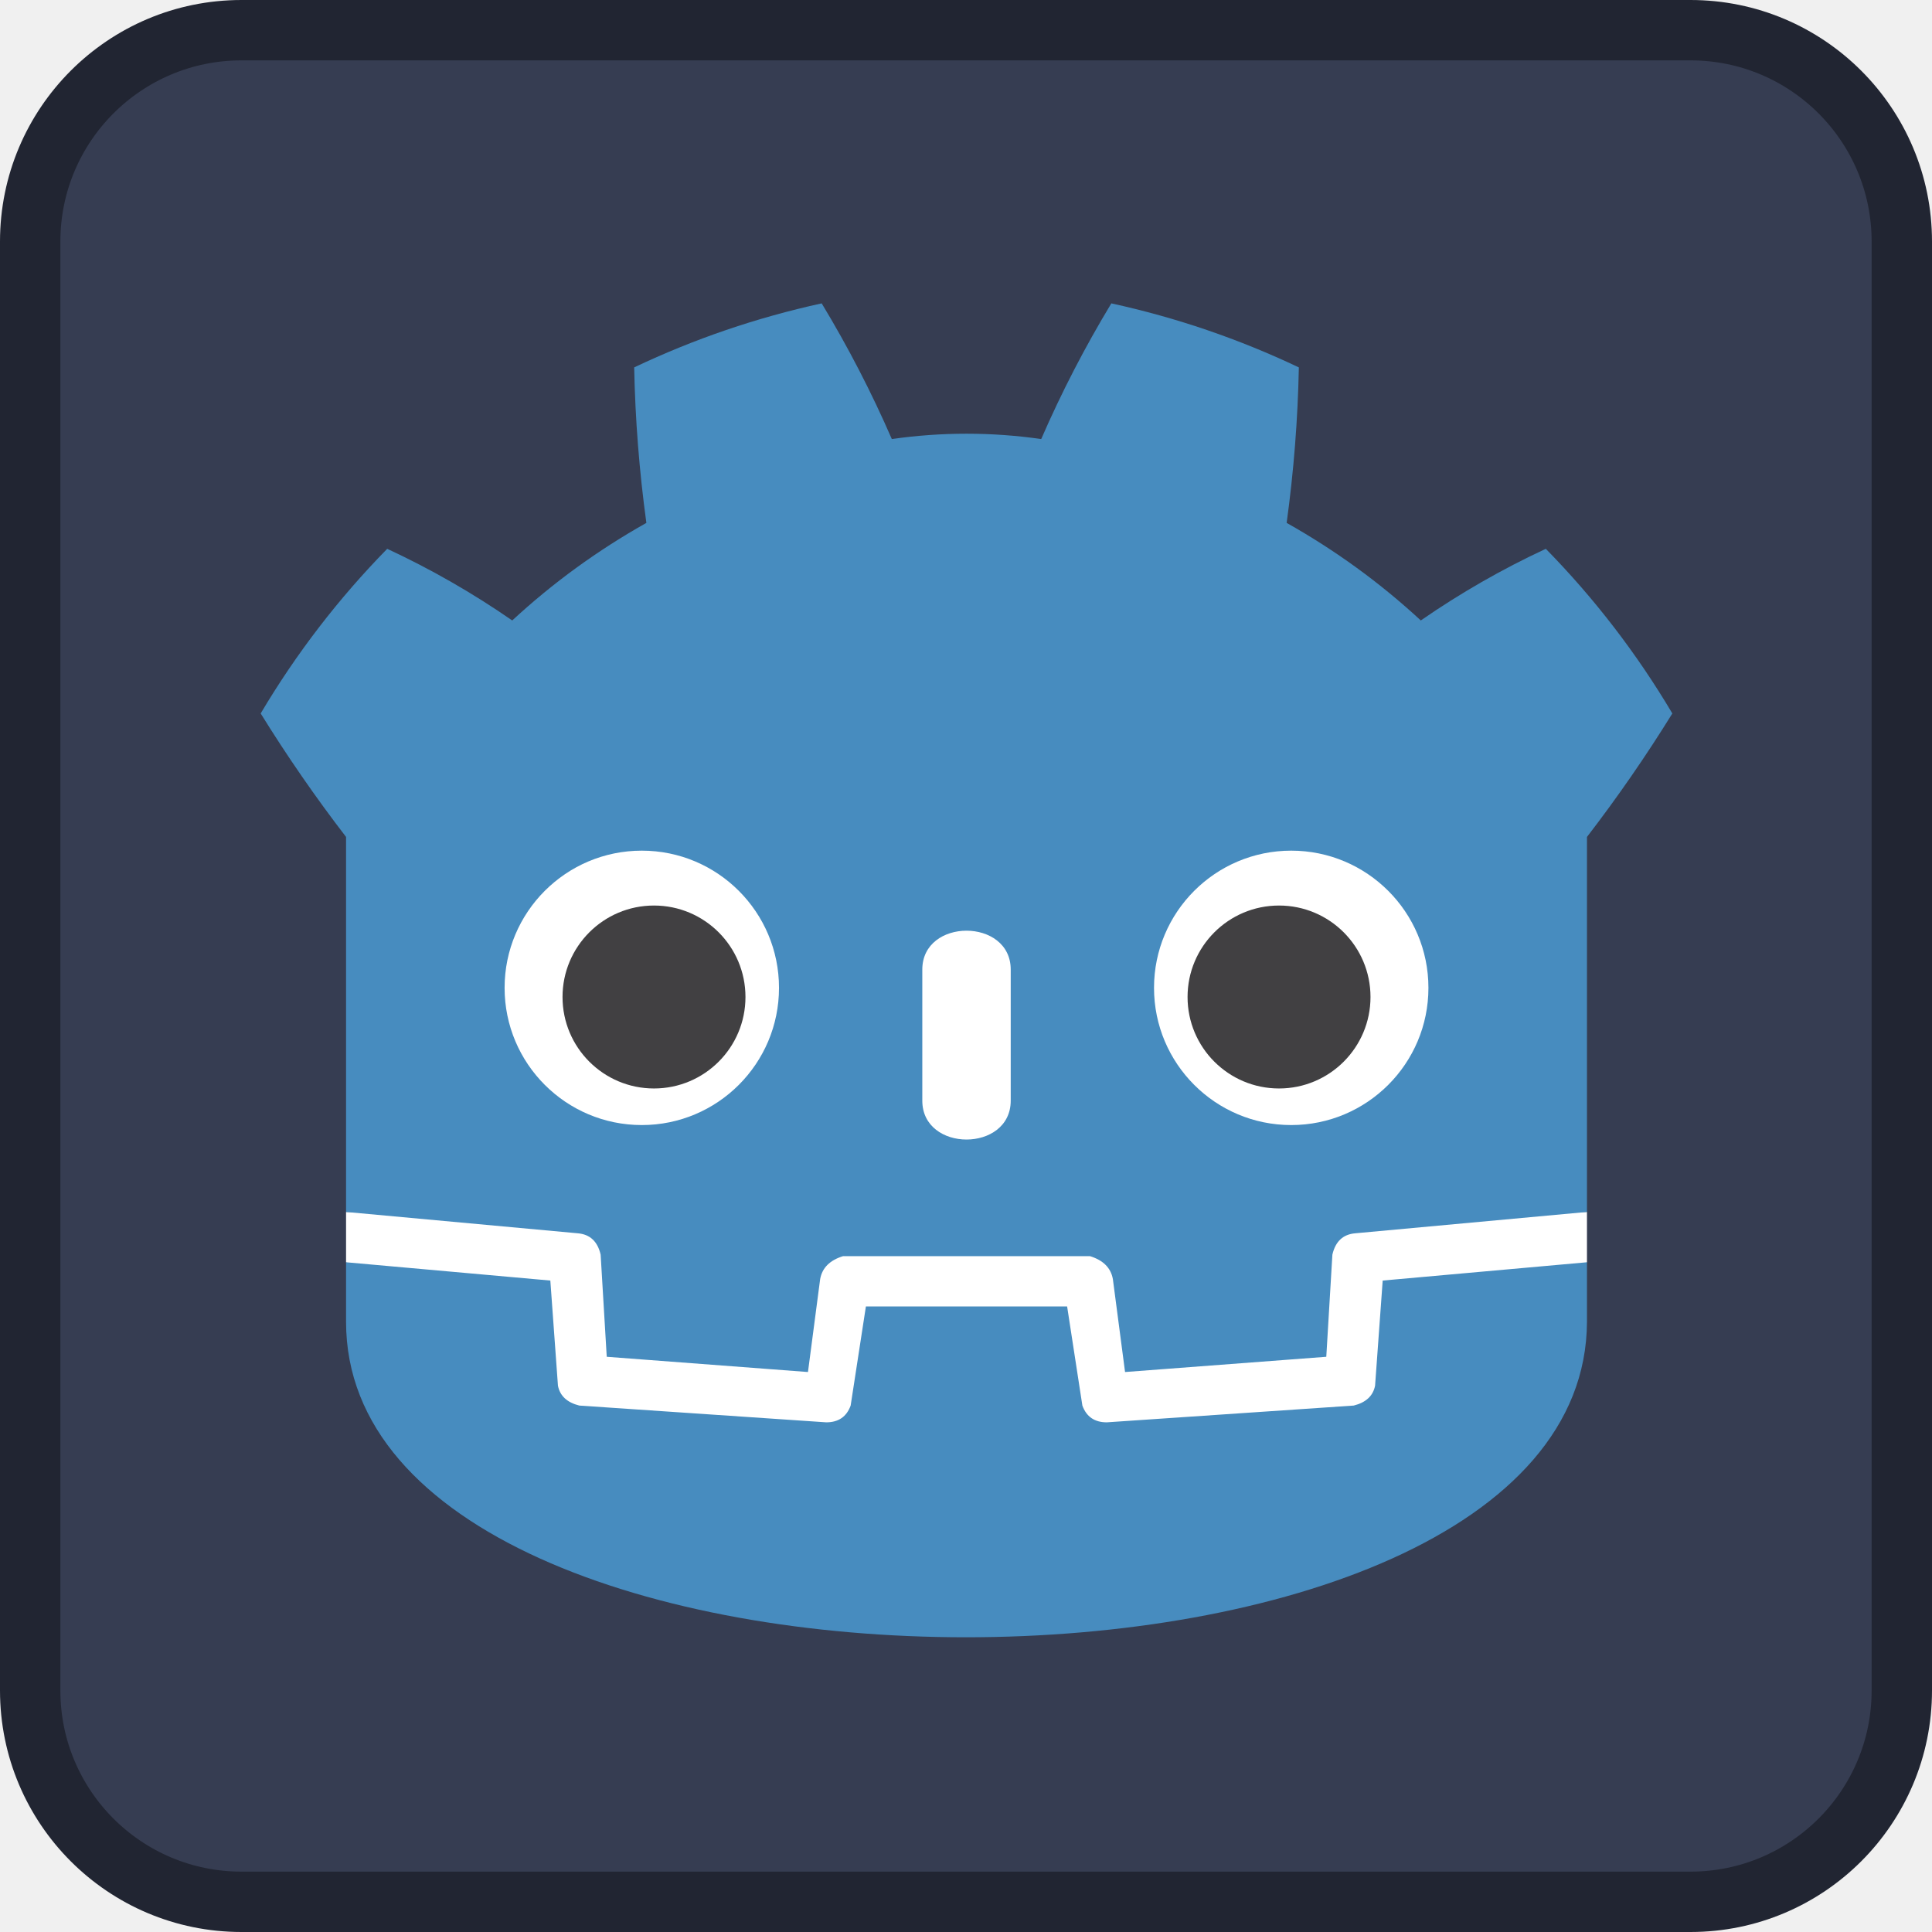
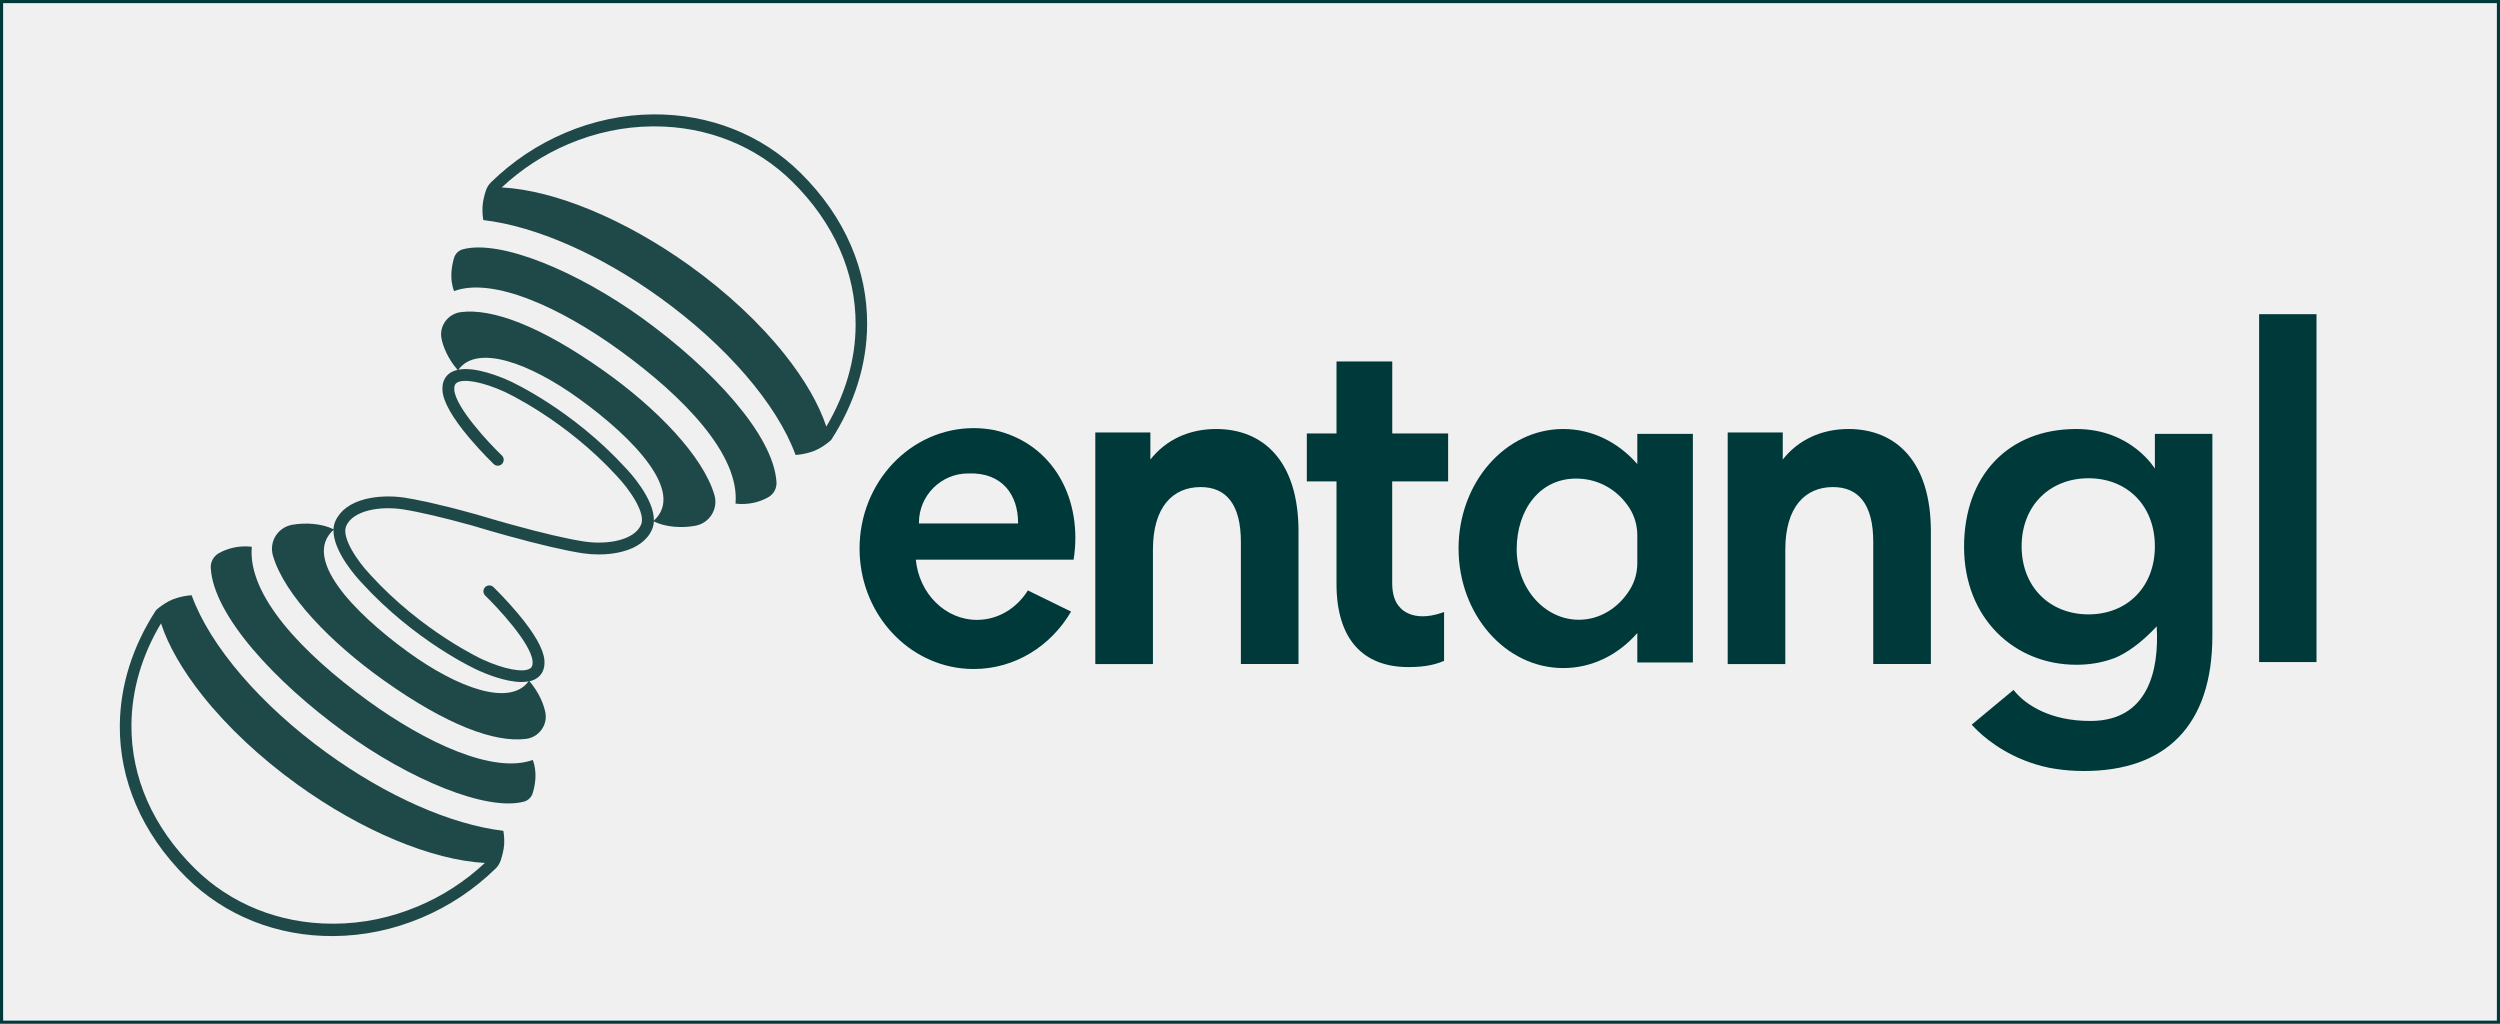
- <svg xmlns="http://www.w3.org/2000/svg" width="128" height="128">
-   <rect width="124" height="124" x="2" y="2" fill="#363d52" stroke="#212532" stroke-width="4" rx="14" />
-   <g fill="#fff" transform="translate(12.322 12.322)scale(.101)">
-     <path d="M105 673v33q407 354 814 0v-33z" />
-     <path fill="#478cbf" d="m105 673 152 14q12 1 15 14l4 67 132 10 8-61q2-11 15-15h162q13 4 15 15l8 61 132-10 4-67q3-13 15-14l152-14V427q30-39 56-81-35-59-83-108-43 20-82 47-40-37-88-64 7-51 8-102-59-28-123-42-26 43-46 89-49-7-98 0-20-46-46-89-64 14-123 42 1 51 8 102-48 27-88 64-39-27-82-47-48 49-83 108 26 42 56 81zm0 33v39c0 276 813 276 814 0v-39l-134 12-5 69q-2 10-14 13l-162 11q-12 0-16-11l-10-65H446l-10 65q-4 11-16 11l-162-11q-12-3-14-13l-5-69z" />
-     <path d="M483 600c0 34 58 34 58 0v-86c0-34-58-34-58 0z" />
-     <circle cx="725" cy="526" r="90" />
-     <circle cx="299" cy="526" r="90" />
-   </g>
-   <g fill="#414042" transform="translate(12.322 12.322)scale(.101)">
-     <circle cx="307" cy="532" r="60" />
-     <circle cx="717" cy="532" r="60" />
-   </g>
+ <svg xmlns="http://www.w3.org/2000/svg" width="4000" height="1638" viewBox="0 0 4000 1638" fill="none">
+   <rect x="2.5" y="2.5" width="3995" height="1633" stroke="#003939" stroke-width="5" />
+   <path d="M2957.6 686.406C2914.5 686.406 2877.2 703.606 2852.4 735.306V691.906H2764.3V1062.51H2856.5V879.206C2856.5 811.006 2888.4 779.306 2932.8 779.306C2973.6 779.306 2997.2 806.906 2997.2 866.806V1062.41H3089.4V850.306C3089.4 737.306 3032.7 686.406 2957.6 686.406Z" fill="#003939" />
+   <path d="M1945.8 686.406C1902.6 686.406 1865.4 703.606 1840.6 735.306V691.906H1752.5V1062.51H1844.7V879.206C1844.7 811.006 1876.6 779.306 1921 779.306C1961.8 779.306 1985.4 806.906 1985.4 866.806V1062.41H2077.6V850.306C2077.7 737.306 2020.9 686.406 1945.8 686.406Z" fill="#003939" />
+   <path d="M3614.6 502.703V1059.3H3706.4V502.703H3614.6Z" fill="#003939" />
+   <path d="M2227.51 770.205V933.005C2227.51 950.805 2232.01 964.005 2240.21 972.105C2240.61 972.705 2259.11 996.305 2305.91 980.805C2307.41 980.305 2308.91 979.805 2310.51 979.205V1057.4C2291.41 1065.5 2272.91 1067.3 2253.31 1067.3C2180.71 1067.3 2138.41 1022.5 2138.41 934.405V770.205H2090.91V693.505H2138.41V578.305H2227.61V693.505H2317.01V770.205H2227.51Z" fill="#003939" />
+   <path d="M1591.1 688.2C1580.3 686.1 1569.3 685 1558 685C1457.1 685 1375.3 771.3 1375.3 877.7C1375.3 977 1446.5 1058.8 1538.1 1069.3C1544.6 1070.1 1551.3 1070.4 1558 1070.4C1623.9 1070.4 1681.6 1033.6 1713.7 978.5L1693.2 968.5L1644.6 944.7C1626.9 973.1 1597 991.8 1563.2 991.8C1512.3 991.8 1470.5 949.6 1465.3 895.5H1717.8C1732.8 799.8 1686.3 709.6 1591.1 688.2ZM1628.9 837.5H1470.3V836.3C1470.3 814.6 1479.1 794.9 1493.4 780.6C1507.7 766.3 1527.3 757.5 1549.1 757.5C1604.3 755.4 1628.9 792.7 1628.9 836.2V837.5Z" fill="#003939" />
+   <path d="M3391.4 1049C3386.7 1051.3 3381.9 1053.3 3377.1 1054.8L3391.4 1049Z" fill="#003939" />
+   <path d="M3447.8 694.206V749.806C3447.8 749.806 3410.1 686.406 3322.1 686.406C3212.9 686.406 3142.5 761.106 3142.5 875.006C3142.5 988.906 3222.6 1063.61 3322.1 1063.61C3341.9 1063.61 3360.3 1060.71 3377.2 1055.01C3382.1 1053.31 3386.9 1051.41 3391.5 1049.21C3391.5 1049.21 3391.6 1049.21 3391.6 1049.11C3402.5 1043.71 3412.9 1036.31 3422 1029.11C3427.1 1025.01 3431.7 1020.91 3435.7 1017.21C3444.9 1008.61 3450.7 1002.11 3450.7 1002.11C3455 1073.51 3436.4 1152.81 3346.1 1153.51C3277.8 1154.11 3241.6 1125.41 3228.1 1111.31C3223.8 1106.81 3221.7 1103.81 3221.7 1103.81L3219.2 1105.91L3180.9 1137.71L3154.8 1159.41C3154.8 1159.41 3158.1 1163.41 3164.6 1169.61C3181.5 1185.71 3220 1216.21 3278.1 1228.31C3278.2 1228.31 3278.3 1228.31 3278.5 1228.41C3292.2 1231.01 3306.4 1232.71 3320.9 1233.31C3325.3 1233.51 3329.8 1233.61 3334.3 1233.61C3463.9 1233.61 3539.8 1162.21 3539.8 1017.11V694.206H3447.8ZM3341.6 983.006C3279.8 983.006 3234.6 939.306 3234.6 874.106C3234.6 808.906 3279.8 765.206 3341.6 765.206C3403.4 765.206 3447.8 808.906 3447.8 874.106C3447.8 939.306 3403.3 983.006 3341.6 983.006Z" fill="#003939" />
+   <path d="M2619.7 694.206V742.506C2589.4 707.806 2547.5 686.406 2501.2 686.406C2408.7 686.406 2333.7 772.006 2333.7 877.606C2333.7 983.206 2408.7 1068.91 2501.2 1068.91C2547.5 1068.91 2589.4 1047.51 2619.7 1012.81V1059.91H2708.6V694.206H2619.7ZM2526.2 991.606C2471.3 991.606 2426.7 941.106 2426.7 878.706C2426.7 816.406 2463.5 763.206 2526.2 765.806C2560.3 767.206 2589.3 785.206 2607.1 812.806C2615.4 825.806 2619.7 841.006 2619.7 856.506V900.806C2619.7 915.506 2615.9 930.106 2608.2 942.706C2590.3 972.206 2560.2 991.606 2526.2 991.606Z" fill="#003939" />
+   <path d="M1361.41 392.503C1343.31 350.603 1316.21 311.503 1280.71 276.503C1219.01 215.403 1135.31 182.303 1045.01 183.003C996.706 183.403 949.206 193.403 903.906 212.703C859.906 231.403 820.206 257.903 785.606 291.703C781.806 295.503 778.906 300.103 777.306 305.203C775.206 311.803 772.606 321.403 772.106 329.703C771.706 336.403 771.906 343.803 773.206 351.603L773.306 352.103L773.806 352.203C857.306 362.003 960.206 407.203 1056.11 476.303C1162.01 552.603 1243.01 646.503 1272.71 727.403L1272.91 727.903H1273.41C1281.81 727.403 1289.31 725.603 1296.11 723.703C1314.41 718.603 1330.01 703.903 1330.01 703.703C1367.11 646.303 1387.11 582.903 1387.41 519.003C1387.61 475.503 1378.91 433.003 1361.41 392.503ZM1322.11 682.503C1310.31 646.803 1287.51 607.303 1255.41 566.903C1215.61 516.903 1163.01 467.803 1103.41 425.003C1000.01 350.803 887.506 304.303 802.806 299.903C834.306 270.503 870.206 247.103 909.706 230.403C952.906 212.103 998.106 202.603 1044.11 202.203C1045.11 202.203 1046.11 202.203 1047.11 202.203C1131.51 202.203 1209.71 233.503 1267.41 290.403C1334.21 356.303 1369.31 435.703 1369.01 519.803C1368.81 575.803 1352.51 631.403 1322.11 682.503Z" fill="#1F4948" />
+   <path d="M1028.5 509.705C924.305 434.305 800.605 382.705 740.505 398.905C733.705 400.705 728.405 406.005 726.405 412.805C722.705 425.605 718.905 446.005 726.505 465.705C789.305 442.705 897.305 492.505 991.205 560.405C1094.9 635.505 1183.8 727.905 1176.8 805.805C1198.4 808.405 1217.3 802.605 1229.8 795.205C1238.1 790.305 1242.9 781.205 1242.4 771.605C1237.8 695.505 1138.6 589.405 1028.5 509.705Z" fill="#1F4948" />
+   <path d="M965.3 592.704C864.1 521.204 787.4 492.904 737.2 499.404C716.7 502.104 702.4 521.404 706.4 541.704C708.9 554.504 716.4 573.604 732.1 591.804C727.5 592.804 723.3 594.504 719.7 597.004C713.7 601.204 706.7 609.604 708 625.504C709.5 643.304 723.9 668.604 750.9 700.604C770.4 723.704 789.1 741.704 789.9 742.504C793.7 746.104 799.7 746.004 803.3 742.204C806.9 738.404 806.8 732.404 803 728.804C782.6 709.304 729.2 652.304 726.9 624.004C726.2 615.704 729.4 613.504 730.6 612.604C741.1 605.204 772.4 611.004 806.7 626.604C807.7 627.004 903.7 670.804 987.2 761.904L987.3 762.104C1006.4 782.104 1033.8 820.704 1025.7 839.504C1015 864.404 972.1 871.904 935.4 866.504C909 862.604 867 852.804 817.3 839.004C817.2 839.004 817 838.904 816.9 838.904C799.1 834.004 780 828.404 759.9 822.404H759.8H759.7C699.5 805.704 665.2 799.004 647.1 796.204C625.7 793.004 602.8 793.904 584.3 798.604C560.4 804.704 543.9 817.004 536.5 834.104C534.7 838.104 533.8 842.404 533.6 846.804C515.3 837.704 489.3 835.704 467.2 839.704C444.5 843.904 430.3 866.604 436.6 888.704C454.4 950.904 528.9 1028.1 613.8 1088.4C714.8 1160.2 791.5 1188.6 841.7 1182.2C862.2 1179.6 876.5 1160.3 872.6 1140C870.1 1127.2 862.7 1108.2 847.2 1090C851.7 1089 855.8 1087.3 859.3 1084.9C865.4 1080.7 872.3 1072.3 871.1 1056.5C869.7 1038.7 855.3 1013.3 828.4 981.304C809 958.204 790.3 940.104 789.5 939.304C785.7 935.704 779.7 935.804 776.1 939.504C772.5 943.304 772.6 949.304 776.3 952.904C796.6 972.504 849.8 1029.6 852.1 1058C852.8 1066.3 849.6 1068.5 848.4 1069.4C837.9 1076.8 806.6 1070.9 772.3 1055.2C771.3 1054.8 675.3 1010.6 592.2 919.304L592.1 919.104C573 899.104 545.8 860.304 553.9 841.604C564.7 816.704 607.6 809.404 644.3 814.904C669.2 818.704 708.4 827.804 754.6 840.604C774.8 846.704 794.1 852.304 812 857.204C812.1 857.204 812.2 857.304 812.4 857.304C862.9 871.304 905.6 881.204 932.8 885.304C941.1 886.504 949.7 887.104 958.1 887.104C971.3 887.104 984.3 885.604 995.6 882.604C1019.5 876.404 1036 864.104 1043.3 847.004C1045 843.004 1045.9 838.704 1046.2 834.304C1064.5 843.404 1090.5 845.304 1112.6 841.204C1135.3 837.004 1149.5 814.204 1143.1 792.104C1125 729.804 1050.4 652.804 965.3 592.704ZM578.3 932.004C664.1 1026.2 760.5 1070.5 764.5 1072.3C776.2 1077.7 808.4 1091.2 834.5 1091.2C838.4 1091.2 842.1 1090.9 845.6 1090.2C815.7 1131 732.2 1100.9 652.3 1042.8C563.7 978.304 483.6 892.904 533.6 847.804C532.6 882.704 572.7 926.104 578.3 932.004ZM1046.2 832.904C1047 798.004 1006.8 754.704 1001.2 748.904C915.2 655.004 818.7 611.004 814.7 609.204C801.2 603.104 760.8 586.204 733.5 591.504C763.2 550.404 846.9 580.304 927 638.304C1015.8 702.504 1096.1 787.704 1046.2 832.904Z" fill="#1F4948" />
+   <path d="M805.303 1329.31L804.803 1329.21C721.303 1319.21 618.503 1273.81 522.803 1204.51C417.003 1127.91 336.303 1033.91 306.803 952.906L306.603 952.406H306.103C297.703 952.906 290.203 954.706 283.403 956.606C265.103 961.706 249.403 976.306 249.503 976.506C212.203 1033.81 192.103 1097.11 191.703 1161.11C191.403 1204.41 200.103 1246.91 217.503 1287.51C235.503 1329.51 262.603 1368.61 297.903 1403.71C359.503 1464.91 443.103 1498.31 533.303 1497.71C581.603 1497.41 629.103 1487.51 674.503 1468.41C718.603 1449.81 758.403 1423.41 792.903 1389.71C796.803 1386.01 799.603 1381.31 801.303 1376.21C803.403 1369.61 806.003 1360.01 806.603 1351.81C807.003 1345.11 806.803 1337.81 805.503 1329.91L805.303 1329.31ZM668.703 1450.11C625.503 1468.31 580.303 1477.71 534.303 1477.91C533.303 1477.91 532.303 1477.91 531.303 1477.91C446.903 1477.71 368.803 1446.31 311.303 1389.21C244.703 1323.21 209.703 1243.91 210.303 1159.81C210.703 1103.91 227.103 1048.41 257.603 997.406C269.303 1033.11 292.003 1072.61 324.103 1113.01C363.803 1163.01 416.203 1212.21 475.703 1255.11C578.803 1329.51 691.203 1376.21 775.803 1380.71C744.103 1410.31 708.203 1433.51 668.703 1450.11Z" fill="#1F4948" />
+   <path d="M587.906 1120.6C484.306 1045.3 395.706 952.604 402.906 874.804C381.306 872.204 362.406 878.004 349.806 885.304C341.506 890.204 336.606 899.304 337.206 908.904C341.606 984.804 440.506 1091.2 550.506 1171.1C654.506 1246.7 778.106 1298.6 838.306 1282.6C845.106 1280.8 850.406 1275.5 852.406 1268.8C856.206 1256 860.006 1235.6 852.406 1215.9C789.606 1238.7 681.606 1188.7 587.906 1120.6Z" fill="#1F4948" />
</svg>
